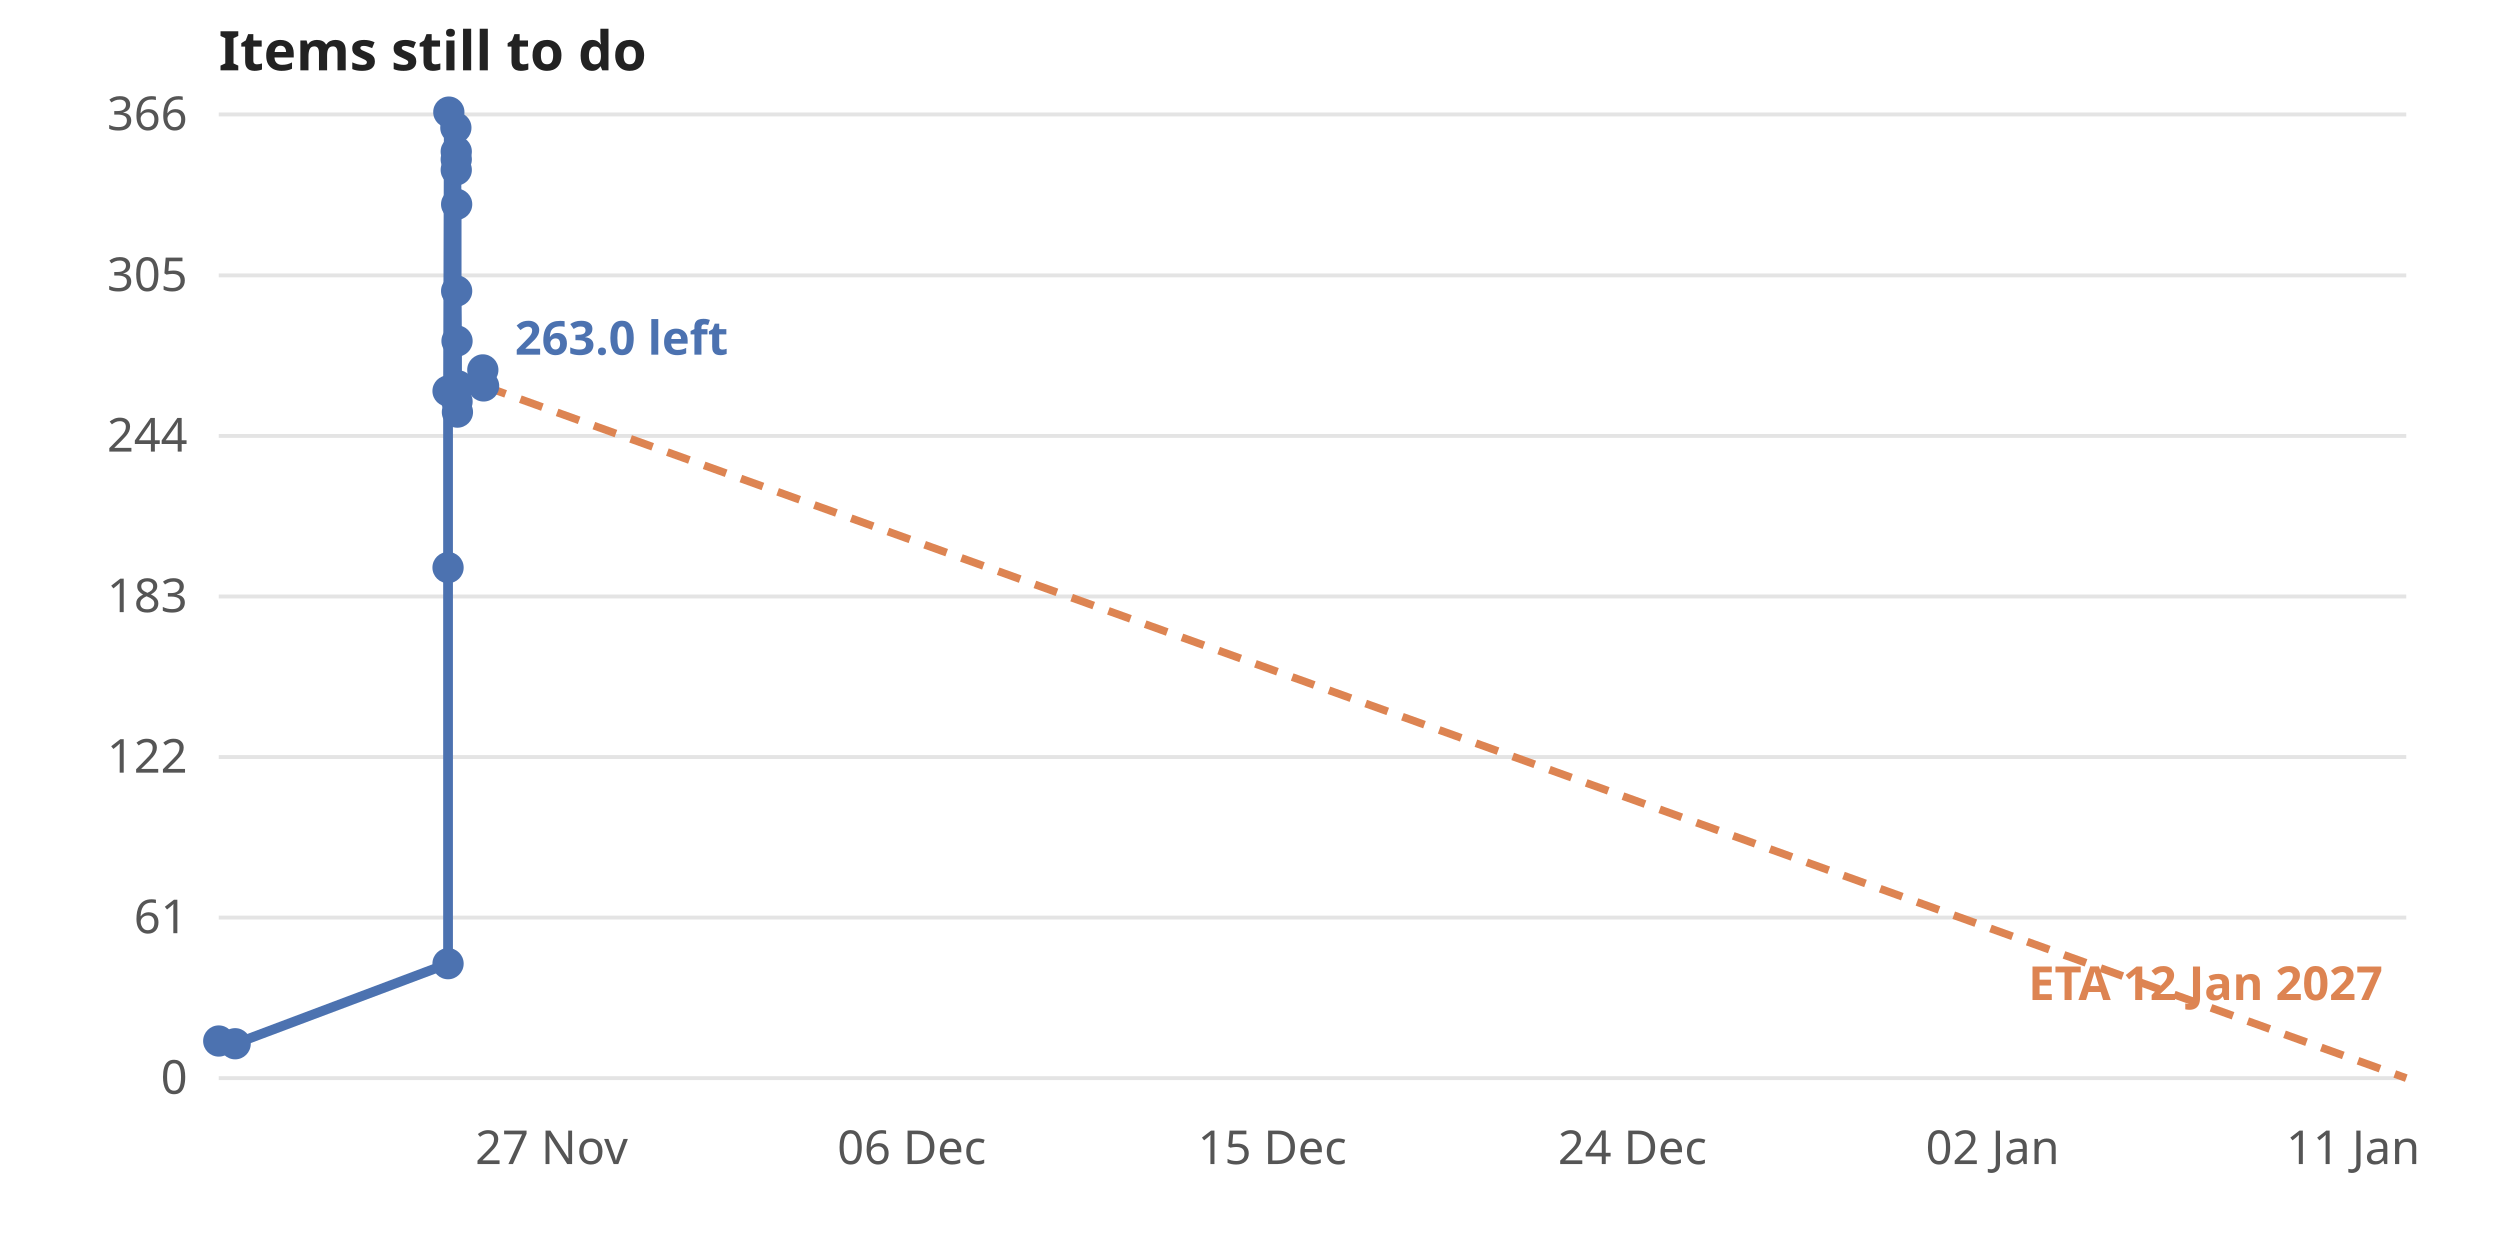
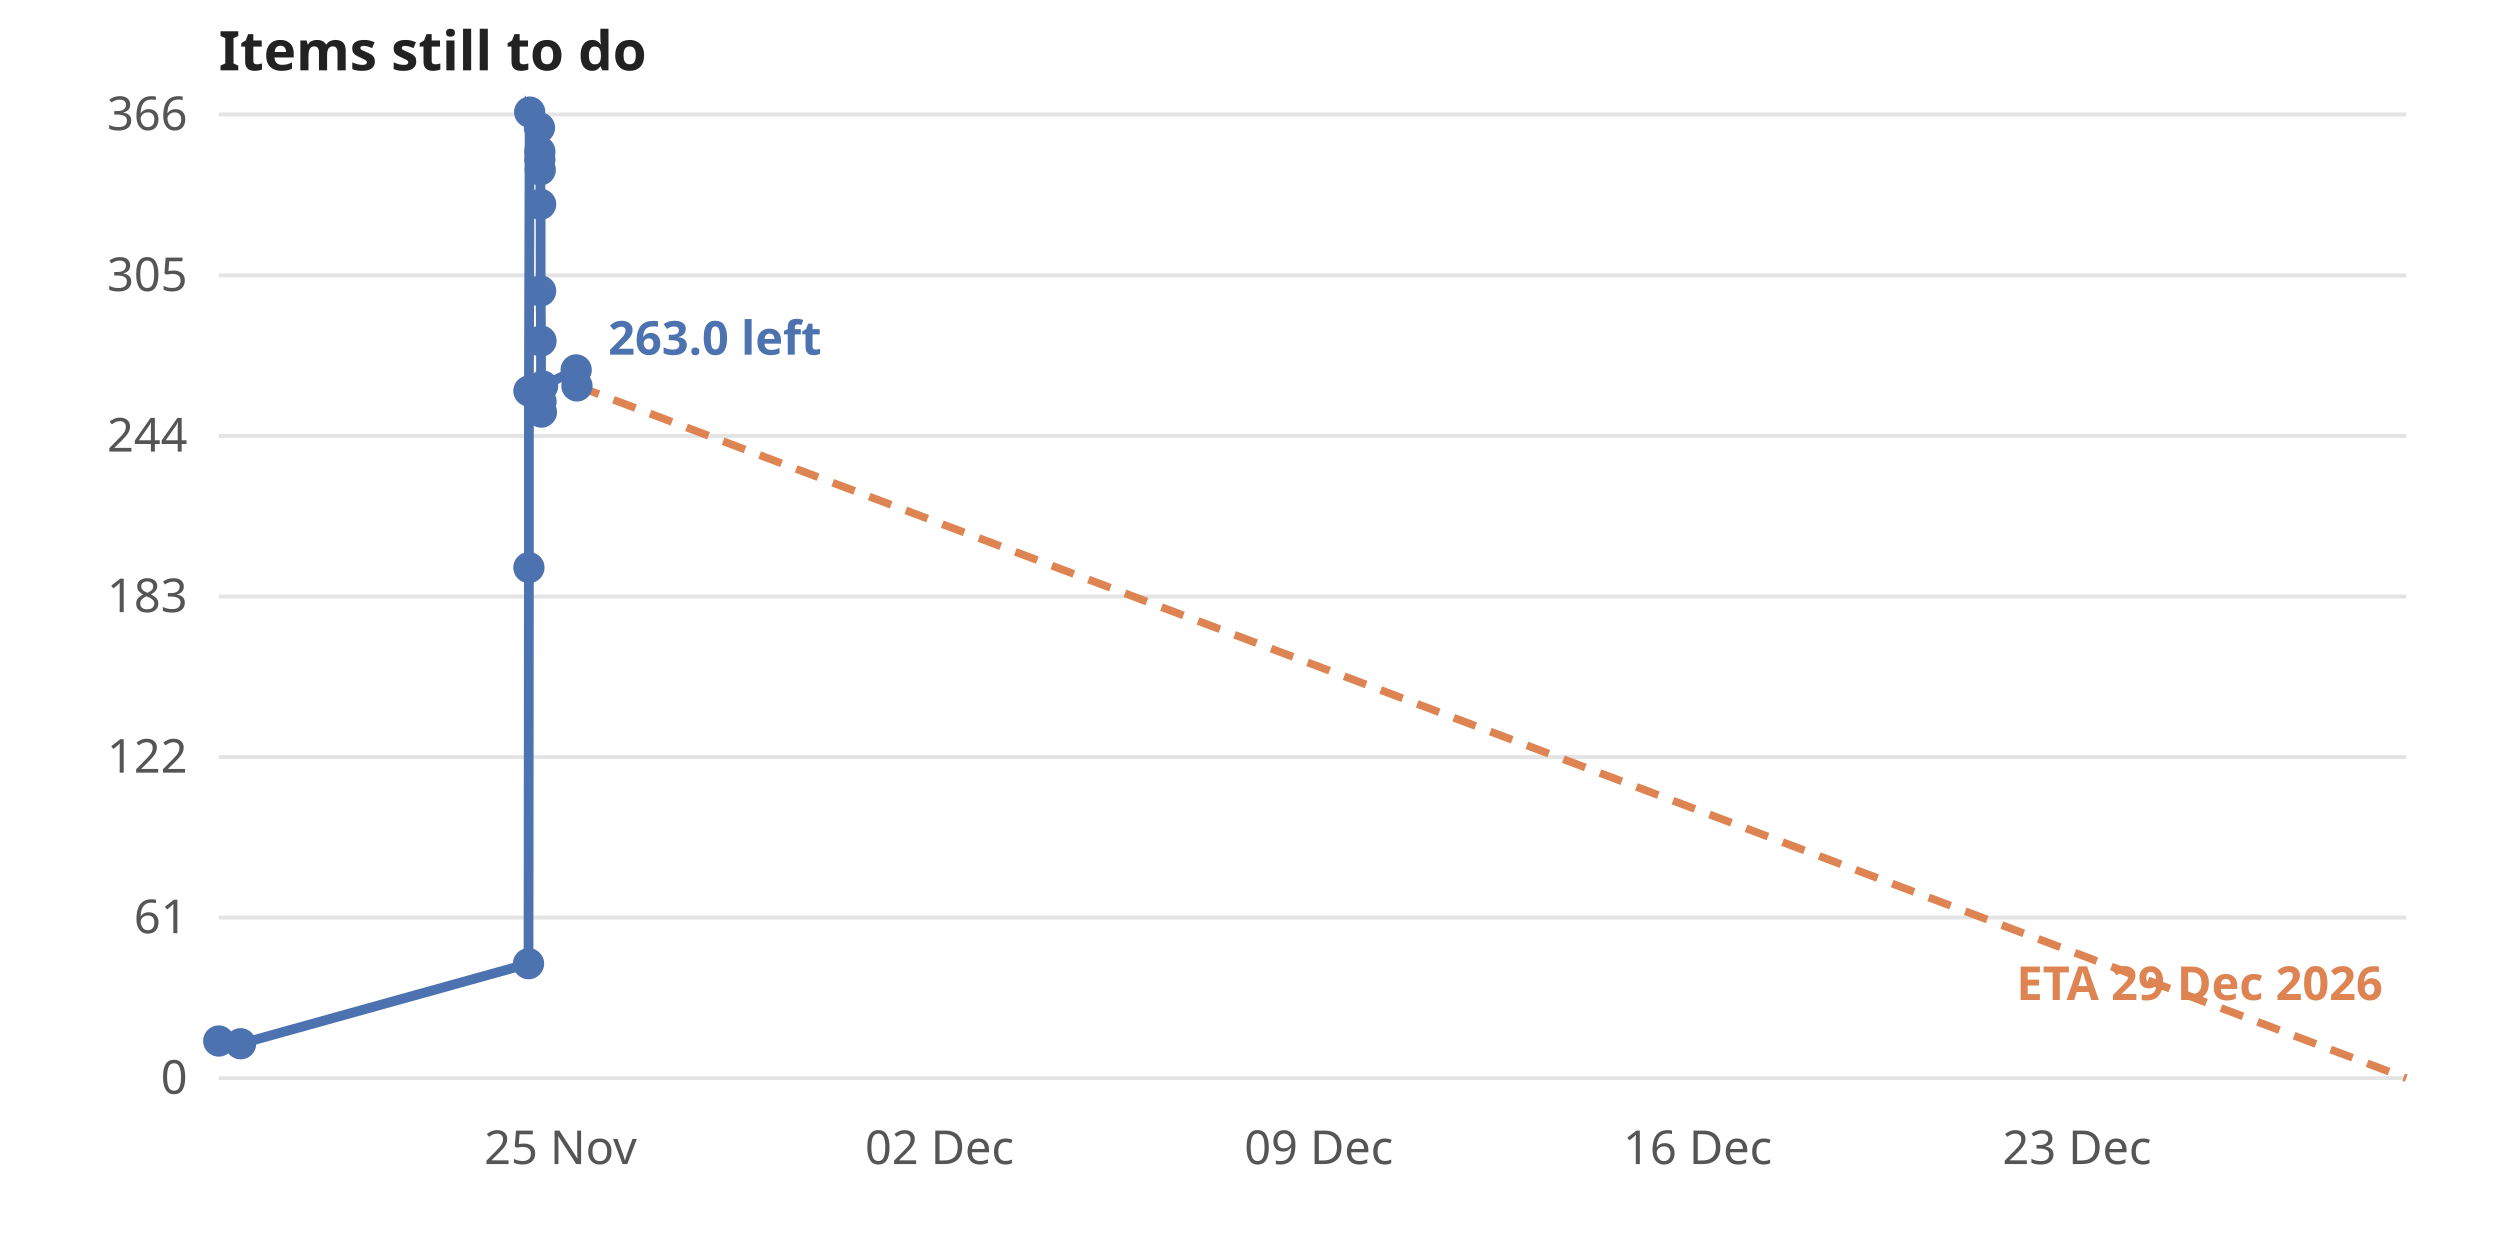
<svg xmlns="http://www.w3.org/2000/svg" viewBox="0 0 640 320" font-family="sans-serif" font-size="12">
  <rect width="640" height="320" fill="#ffffff" />
  <text x="56" y="18" font-size="14" font-weight="bold" fill="#222">Items still to do</text>
  <line x1="56" x2="616" y1="276.0" y2="276.0" stroke="#e4e4e4" />
  <text x="48" y="280.0" text-anchor="end" fill="#555">0</text>
  <line x1="56" x2="616" y1="234.9" y2="234.9" stroke="#e4e4e4" />
  <text x="48" y="238.9" text-anchor="end" fill="#555">61</text>
  <line x1="56" x2="616" y1="193.8" y2="193.8" stroke="#e4e4e4" />
  <text x="48" y="197.8" text-anchor="end" fill="#555">122</text>
  <line x1="56" x2="616" y1="152.7" y2="152.7" stroke="#e4e4e4" />
  <text x="48" y="156.7" text-anchor="end" fill="#555">183</text>
  <line x1="56" x2="616" y1="111.6" y2="111.6" stroke="#e4e4e4" />
  <text x="48" y="115.6" text-anchor="end" fill="#555">244</text>
  <line x1="56" x2="616" y1="70.5" y2="70.5" stroke="#e4e4e4" />
  <text x="48" y="74.5" text-anchor="end" fill="#555">305</text>
  <line x1="56" x2="616" y1="29.3" y2="29.3" stroke="#e4e4e4" />
  <text x="48" y="33.3" text-anchor="end" fill="#555">366</text>
-   <text x="141.2" y="298" text-anchor="middle" fill="#555">27 Nov</text>
-   <text x="233.4" y="298" text-anchor="middle" fill="#555">06 Dec</text>
-   <text x="325.7" y="298" text-anchor="middle" fill="#555">15 Dec</text>
-   <text x="417.9" y="298" text-anchor="middle" fill="#555">24 Dec</text>
-   <text x="510.1" y="298" text-anchor="middle" fill="#555">02 Jan</text>
-   <text x="602.4" y="298" text-anchor="middle" fill="#555">11 Jan</text>
-   <line x1="123.8" y1="98.8" x2="616.0" y2="276.0" stroke="#dd8452" stroke-width="2" stroke-dasharray="6 4" />
-   <text x="610.0" y="256.0" text-anchor="end" fill="#dd8452" font-weight="bold">ETA 12 Jan 2027</text>
-   <polyline points="56.0,266.5 60.2,267.2 114.7,246.7 114.7,145.3 114.7,100.1 114.9,28.7 116.7,32.7 116.8,38.8 116.8,40.8 116.8,43.5 116.9,52.3 116.9,74.5 117.0,87.3 117.0,102.8 117.1,105.5 117.3,98.8 123.6,94.7 123.8,98.8 123.8,98.8" fill="none" stroke="#4c72b0" stroke-width="2.5" />
+   <text x="143.5" y="298" text-anchor="middle" fill="#555">25 Nov</text>
+   <text x="240.5" y="298" text-anchor="middle" fill="#555">02 Dec</text>
+   <text x="337.6" y="298" text-anchor="middle" fill="#555">09 Dec</text>
+   <text x="434.6" y="298" text-anchor="middle" fill="#555">16 Dec</text>
+   <text x="531.7" y="298" text-anchor="middle" fill="#555">23 Dec</text>
+   <line x1="147.7" y1="98.8" x2="616.0" y2="276.0" stroke="#dd8452" stroke-width="2" stroke-dasharray="6 4" />
+   <text x="610.0" y="256.0" text-anchor="end" fill="#dd8452" font-weight="bold">ETA 29 Dec 2026</text>
+   <polyline points="56.0,266.5 61.6,267.2 135.3,246.7 135.4,145.3 135.4,100.1 135.6,28.7 138.1,32.7 138.2,38.8 138.2,40.8 138.3,43.5 138.4,52.3 138.4,74.5 138.5,87.3 138.5,102.8 138.6,105.5 138.9,98.8 147.5,94.7 147.7,98.8 147.7,98.8" fill="none" stroke="#4c72b0" stroke-width="2.5" />
  <circle cx="56.0" cy="266.5" r="4" fill="#4c72b0" />
-   <circle cx="60.2" cy="267.2" r="4" fill="#4c72b0" />
-   <circle cx="114.7" cy="246.7" r="4" fill="#4c72b0" />
-   <circle cx="114.7" cy="145.3" r="4" fill="#4c72b0" />
-   <circle cx="114.7" cy="100.1" r="4" fill="#4c72b0" />
-   <circle cx="114.9" cy="28.7" r="4" fill="#4c72b0" />
-   <circle cx="116.7" cy="32.7" r="4" fill="#4c72b0" />
-   <circle cx="116.8" cy="38.8" r="4" fill="#4c72b0" />
-   <circle cx="116.8" cy="40.8" r="4" fill="#4c72b0" />
-   <circle cx="116.8" cy="43.5" r="4" fill="#4c72b0" />
-   <circle cx="116.9" cy="52.3" r="4" fill="#4c72b0" />
-   <circle cx="116.9" cy="74.5" r="4" fill="#4c72b0" />
-   <circle cx="117.0" cy="87.3" r="4" fill="#4c72b0" />
-   <circle cx="117.0" cy="102.8" r="4" fill="#4c72b0" />
-   <circle cx="117.1" cy="105.5" r="4" fill="#4c72b0" />
-   <circle cx="117.3" cy="98.8" r="4" fill="#4c72b0" />
-   <circle cx="123.6" cy="94.7" r="4" fill="#4c72b0" />
-   <circle cx="123.8" cy="98.8" r="4" fill="#4c72b0" />
-   <text x="131.8" y="90.8" fill="#4c72b0" font-weight="bold">263.0 left</text>
+   <circle cx="61.6" cy="267.2" r="4" fill="#4c72b0" />
+   <circle cx="135.3" cy="246.7" r="4" fill="#4c72b0" />
+   <circle cx="135.4" cy="145.3" r="4" fill="#4c72b0" />
+   <circle cx="135.4" cy="100.1" r="4" fill="#4c72b0" />
+   <circle cx="135.6" cy="28.7" r="4" fill="#4c72b0" />
+   <circle cx="138.1" cy="32.7" r="4" fill="#4c72b0" />
+   <circle cx="138.2" cy="38.8" r="4" fill="#4c72b0" />
+   <circle cx="138.2" cy="40.8" r="4" fill="#4c72b0" />
+   <circle cx="138.3" cy="43.5" r="4" fill="#4c72b0" />
+   <circle cx="138.4" cy="52.3" r="4" fill="#4c72b0" />
+   <circle cx="138.4" cy="74.5" r="4" fill="#4c72b0" />
+   <circle cx="138.5" cy="87.3" r="4" fill="#4c72b0" />
+   <circle cx="138.5" cy="102.8" r="4" fill="#4c72b0" />
+   <circle cx="138.6" cy="105.5" r="4" fill="#4c72b0" />
+   <circle cx="138.9" cy="98.8" r="4" fill="#4c72b0" />
+   <circle cx="147.5" cy="94.7" r="4" fill="#4c72b0" />
+   <circle cx="147.7" cy="98.8" r="4" fill="#4c72b0" />
+   <text x="155.7" y="90.8" fill="#4c72b0" font-weight="bold">263.0 left</text>
</svg>
